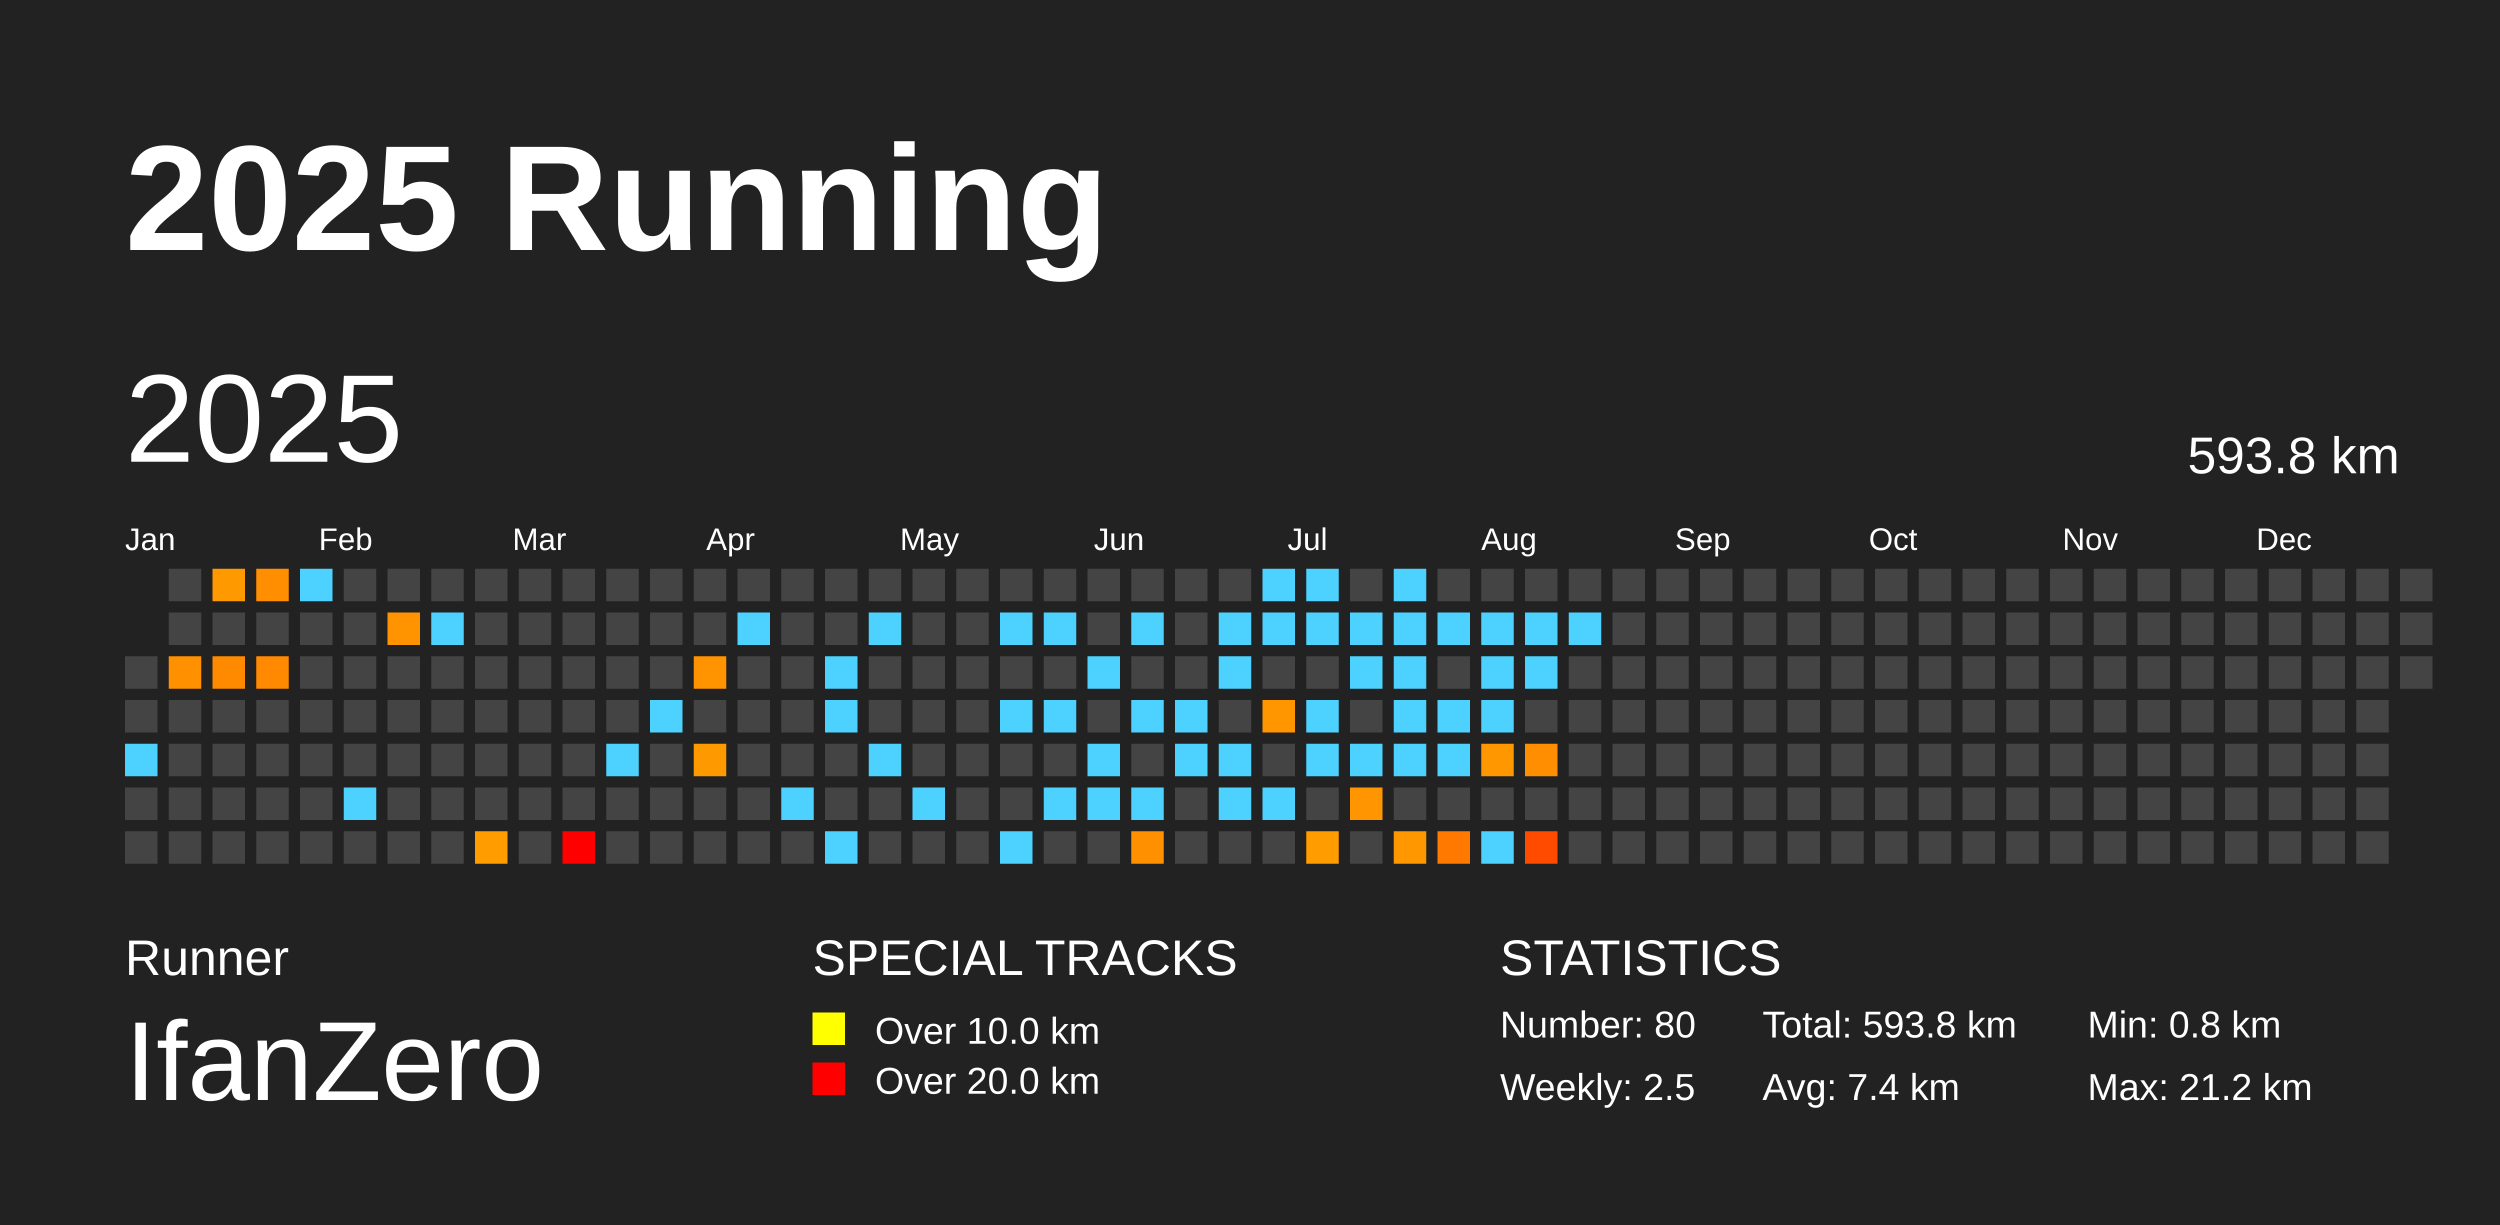
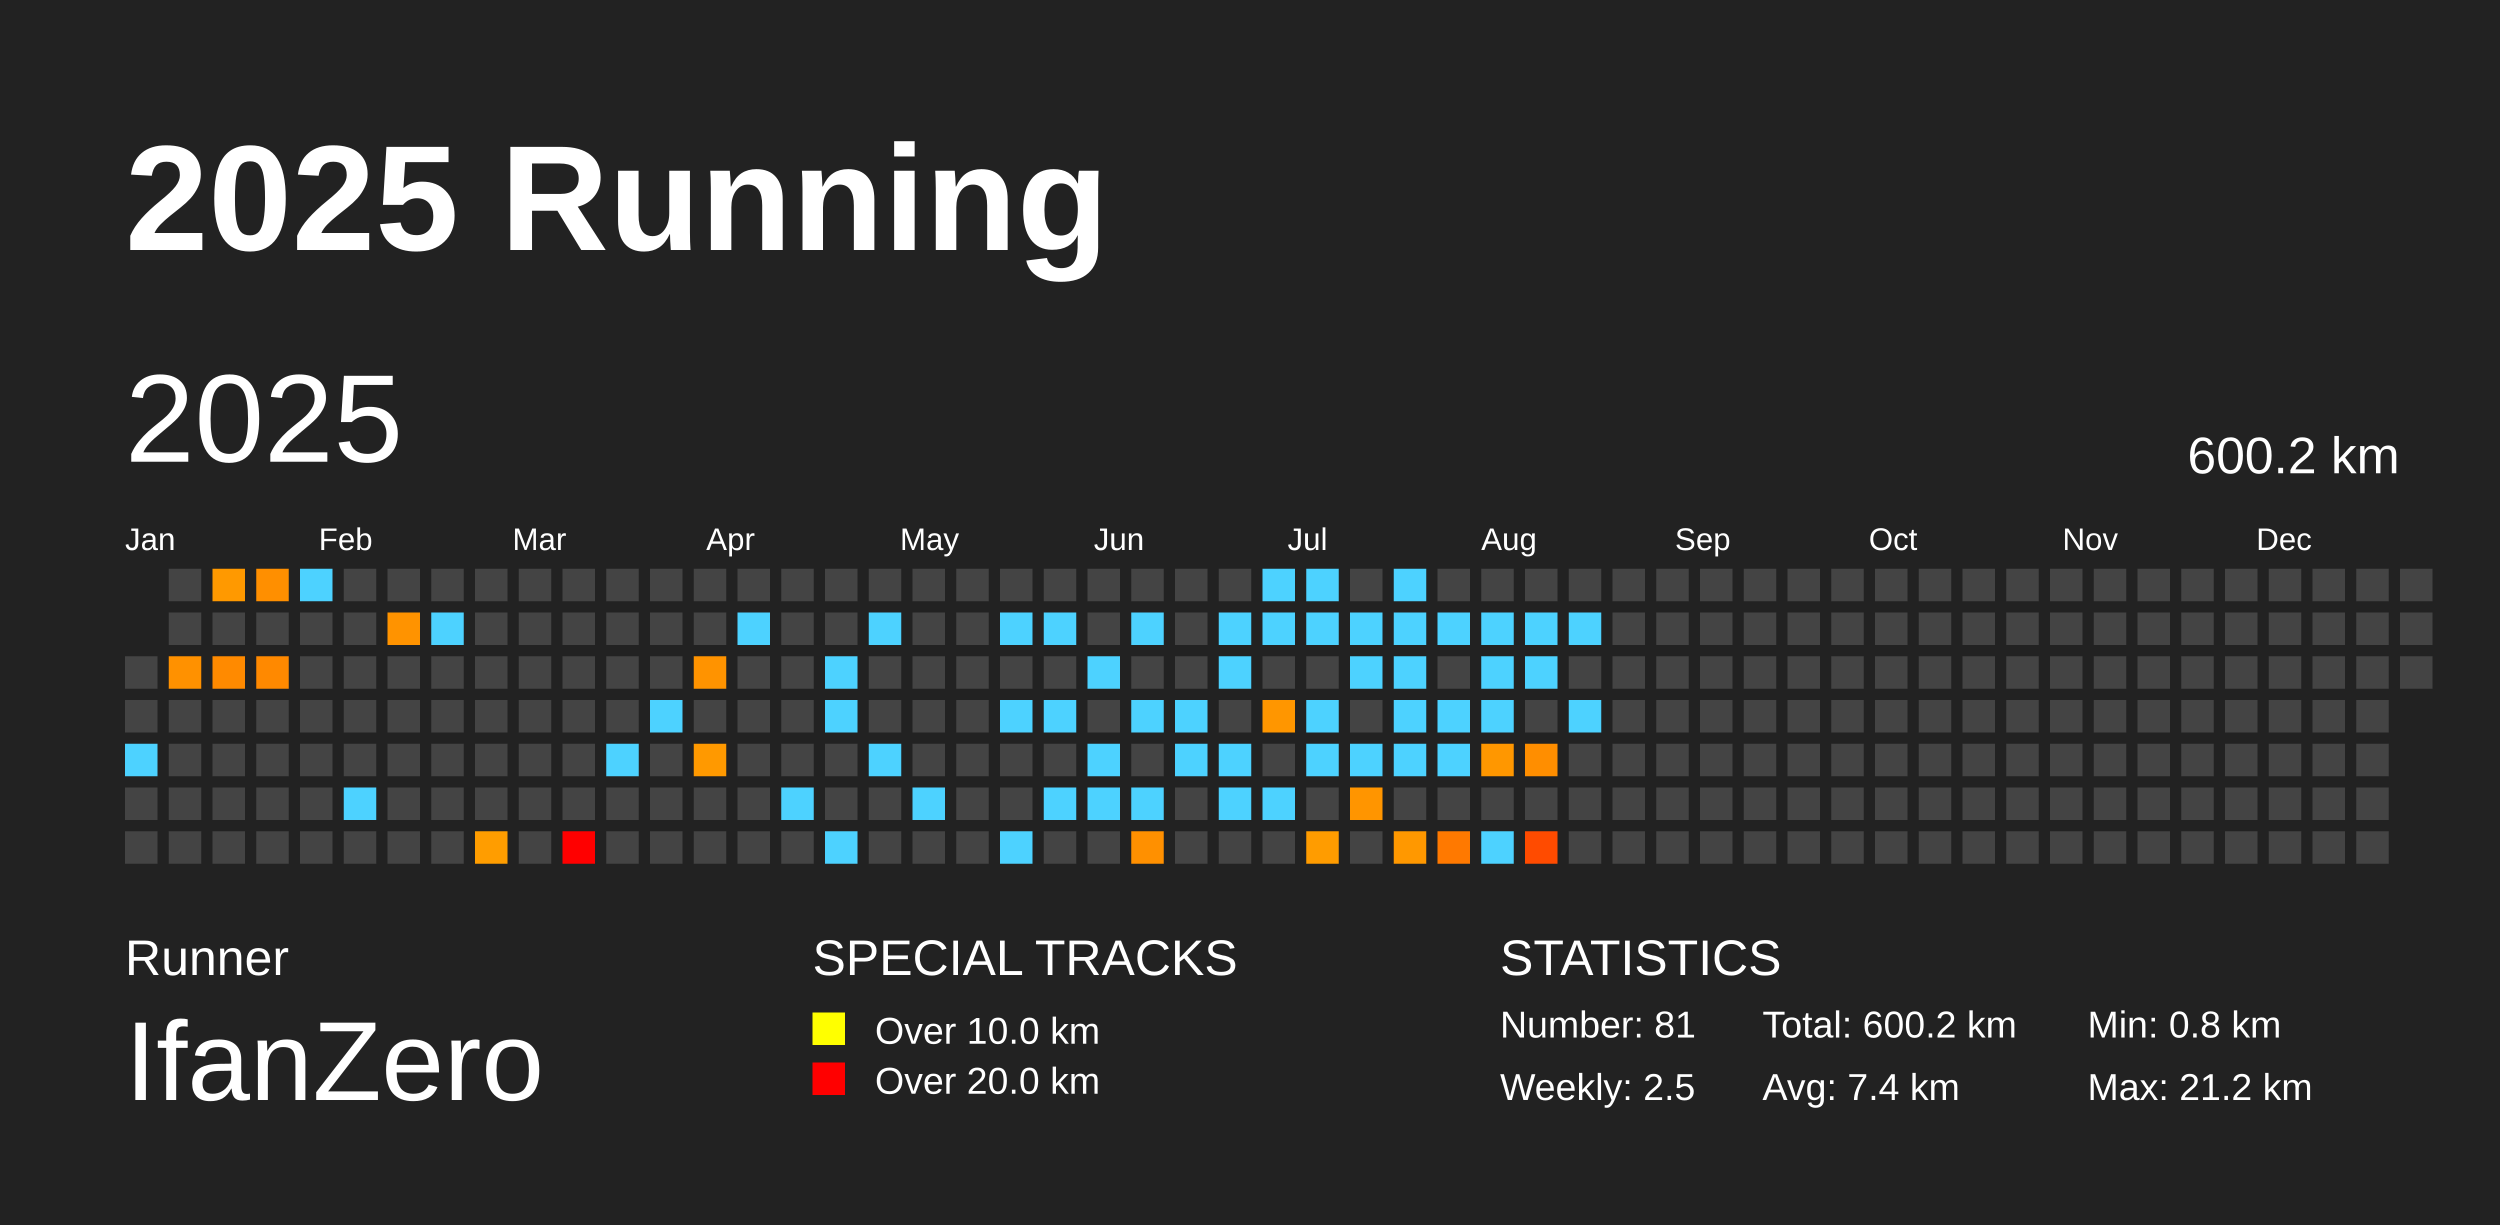
<svg xmlns="http://www.w3.org/2000/svg" baseProfile="full" height="98mm" version="1.1" viewBox="0,0,200,98" width="200mm">
  <defs />
  <rect fill="#222222" height="98" width="200" x="0" y="0" />
  <text fill="#FFFFFF" style="font-size:12px; font-family:Arial; font-weight:bold;" x="10" y="20">2025 Running</text>
  <text fill="#FFFFFF" style="font-size:4px; font-family:Arial" x="10" y="78">Runner</text>
  <text fill="#FFFFFF" style="font-size:9px; font-family:Arial" x="10" y="88">IfanZero</text>
  <text fill="#FFFFFF" style="font-size:4px; font-family:Arial" x="65" y="78">SPECIAL TRACKS</text>
  <rect fill="yellow" height="2.6" width="2.6" x="65" y="81" />
  <text fill="#FFFFFF" style="font-size:3px; font-family:Arial" x="70" y="83.5">Over 10.0 km</text>
  <rect fill="red" height="2.6" width="2.6" x="65" y="85" />
  <text fill="#FFFFFF" style="font-size:3px; font-family:Arial" x="70" y="87.5">Over 20.0 km</text>
  <text fill="#FFFFFF" style="font-size:4px; font-family:Arial" x="120" y="78">STATISTICS</text>
-   <text fill="#FFFFFF" style="font-size:3px; font-family:Arial" x="120" y="83">Number: 80</text>
+   <text fill="#FFFFFF" style="font-size:3px; font-family:Arial" x="120" y="83">Number: 81</text>
  <text fill="#FFFFFF" style="font-size:3px; font-family:Arial" x="120" y="88">Weekly: 2.5</text>
-   <text fill="#FFFFFF" style="font-size:3px; font-family:Arial" x="141" y="83">Total: 593.8 km</text>
+   <text fill="#FFFFFF" style="font-size:3px; font-family:Arial" x="141" y="83">Total: 600.2 km</text>
  <text fill="#FFFFFF" style="font-size:3px; font-family:Arial" x="141" y="88">Avg: 7.4 km</text>
  <text fill="#FFFFFF" style="font-size:3px; font-family:Arial" x="167" y="83">Min: 0.8 km</text>
  <text fill="#FFFFFF" style="font-size:3px; font-family:Arial" x="167" y="88">Max: 21.2 km</text>
  <text dominant-baseline="hanging" fill="#FFFFFF" style="font-size:10.0px; font-family:Arial;" x="10" y="30">2025</text>
-   <text dominant-baseline="hanging" fill="#FFFFFF" style="font-size:4.125px; font-family:Arial;" x="175" y="35">593.8 km</text>
+   <text dominant-baseline="hanging" fill="#FFFFFF" style="font-size:4.125px; font-family:Arial;" x="175" y="35">600.2 km</text>
  <text fill="#FFFFFF" style="font-size:2.5px; font-family:Arial" x="10.0" y="44">Jan</text>
  <text fill="#FFFFFF" style="font-size:2.5px; font-family:Arial" x="25.5" y="44">Feb</text>
  <text fill="#FFFFFF" style="font-size:2.5px; font-family:Arial" x="41.0" y="44">Mar</text>
  <text fill="#FFFFFF" style="font-size:2.5px; font-family:Arial" x="56.5" y="44">Apr</text>
  <text fill="#FFFFFF" style="font-size:2.5px; font-family:Arial" x="72.0" y="44">May</text>
  <text fill="#FFFFFF" style="font-size:2.5px; font-family:Arial" x="87.5" y="44">Jun</text>
  <text fill="#FFFFFF" style="font-size:2.5px; font-family:Arial" x="103.0" y="44">Jul</text>
  <text fill="#FFFFFF" style="font-size:2.5px; font-family:Arial" x="118.5" y="44">Aug</text>
  <text fill="#FFFFFF" style="font-size:2.5px; font-family:Arial" x="134.0" y="44">Sep</text>
  <text fill="#FFFFFF" style="font-size:2.5px; font-family:Arial" x="149.5" y="44">Oct</text>
  <text fill="#FFFFFF" style="font-size:2.5px; font-family:Arial" x="165.0" y="44">Nov</text>
  <text fill="#FFFFFF" style="font-size:2.5px; font-family:Arial" x="180.5" y="44">Dec</text>
  <rect fill="#444444" height="2.6" width="2.6" x="10.0" y="52.5" />
  <rect fill="#444444" height="2.6" width="2.6" x="10.0" y="56.0" />
  <rect fill="#4dd2ff" height="2.6" width="2.6" x="10.0" y="59.5" />
  <rect fill="#444444" height="2.6" width="2.6" x="10.0" y="63.0" />
  <rect fill="#444444" height="2.6" width="2.6" x="10.0" y="66.5" />
  <rect fill="#444444" height="2.6" width="2.6" x="13.5" y="45.5" />
  <rect fill="#444444" height="2.6" width="2.6" x="13.5" y="49.0" />
  <rect fill="#ff9100" height="2.6" width="2.6" x="13.5" y="52.5" />
  <rect fill="#444444" height="2.6" width="2.6" x="13.5" y="56.0" />
  <rect fill="#444444" height="2.6" width="2.6" x="13.5" y="59.5" />
  <rect fill="#444444" height="2.6" width="2.6" x="13.5" y="63.0" />
  <rect fill="#444444" height="2.6" width="2.6" x="13.5" y="66.5" />
  <rect fill="#ff9900" height="2.6" width="2.6" x="17.0" y="45.5" />
  <rect fill="#444444" height="2.6" width="2.6" x="17.0" y="49.0" />
  <rect fill="#ff8a00" height="2.6" width="2.6" x="17.0" y="52.5" />
  <rect fill="#444444" height="2.6" width="2.6" x="17.0" y="56.0" />
  <rect fill="#444444" height="2.6" width="2.6" x="17.0" y="59.5" />
  <rect fill="#444444" height="2.6" width="2.6" x="17.0" y="63.0" />
  <rect fill="#444444" height="2.6" width="2.6" x="17.0" y="66.5" />
  <rect fill="#ff8f00" height="2.6" width="2.6" x="20.5" y="45.5" />
  <rect fill="#444444" height="2.6" width="2.6" x="20.5" y="49.0" />
  <rect fill="#ff8900" height="2.6" width="2.6" x="20.5" y="52.5" />
  <rect fill="#444444" height="2.6" width="2.6" x="20.5" y="56.0" />
  <rect fill="#444444" height="2.6" width="2.6" x="20.5" y="59.5" />
  <rect fill="#444444" height="2.6" width="2.6" x="20.5" y="63.0" />
  <rect fill="#444444" height="2.6" width="2.6" x="20.5" y="66.5" />
  <rect fill="#4dd2ff" height="2.6" width="2.6" x="24.0" y="45.5" />
  <rect fill="#444444" height="2.6" width="2.6" x="24.0" y="49.0" />
  <rect fill="#444444" height="2.6" width="2.6" x="24.0" y="52.5" />
  <rect fill="#444444" height="2.6" width="2.6" x="24.0" y="56.0" />
  <rect fill="#444444" height="2.6" width="2.6" x="24.0" y="59.5" />
  <rect fill="#444444" height="2.6" width="2.6" x="24.0" y="63.0" />
  <rect fill="#444444" height="2.6" width="2.6" x="24.0" y="66.5" />
  <rect fill="#444444" height="2.6" width="2.6" x="27.5" y="45.5" />
  <rect fill="#444444" height="2.6" width="2.6" x="27.5" y="49.0" />
  <rect fill="#444444" height="2.6" width="2.6" x="27.5" y="52.5" />
  <rect fill="#444444" height="2.6" width="2.6" x="27.5" y="56.0" />
  <rect fill="#444444" height="2.6" width="2.6" x="27.5" y="59.5" />
  <rect fill="#4dd2ff" height="2.6" width="2.6" x="27.5" y="63.0" />
  <rect fill="#444444" height="2.6" width="2.6" x="27.5" y="66.5" />
  <rect fill="#444444" height="2.6" width="2.6" x="31.0" y="45.5" />
  <rect fill="#ff9300" height="2.6" width="2.6" x="31.0" y="49.0" />
  <rect fill="#444444" height="2.6" width="2.6" x="31.0" y="52.5" />
  <rect fill="#444444" height="2.6" width="2.6" x="31.0" y="56.0" />
  <rect fill="#444444" height="2.6" width="2.6" x="31.0" y="59.5" />
  <rect fill="#444444" height="2.6" width="2.6" x="31.0" y="63.0" />
  <rect fill="#444444" height="2.6" width="2.6" x="31.0" y="66.5" />
  <rect fill="#444444" height="2.6" width="2.6" x="34.5" y="45.5" />
  <rect fill="#4dd2ff" height="2.6" width="2.6" x="34.5" y="49.0" />
  <rect fill="#444444" height="2.6" width="2.6" x="34.5" y="52.5" />
  <rect fill="#444444" height="2.6" width="2.6" x="34.5" y="56.0" />
  <rect fill="#444444" height="2.6" width="2.6" x="34.5" y="59.5" />
  <rect fill="#444444" height="2.6" width="2.6" x="34.5" y="63.0" />
  <rect fill="#444444" height="2.6" width="2.6" x="34.5" y="66.5" />
  <rect fill="#444444" height="2.6" width="2.6" x="38.0" y="45.5" />
  <rect fill="#444444" height="2.6" width="2.6" x="38.0" y="49.0" />
  <rect fill="#444444" height="2.6" width="2.6" x="38.0" y="52.5" />
  <rect fill="#444444" height="2.6" width="2.6" x="38.0" y="56.0" />
  <rect fill="#444444" height="2.6" width="2.6" x="38.0" y="59.5" />
  <rect fill="#444444" height="2.6" width="2.6" x="38.0" y="63.0" />
  <rect fill="#ff9d00" height="2.6" width="2.6" x="38.0" y="66.5" />
  <rect fill="#444444" height="2.6" width="2.6" x="41.5" y="45.5" />
  <rect fill="#444444" height="2.6" width="2.6" x="41.5" y="49.0" />
  <rect fill="#444444" height="2.6" width="2.6" x="41.5" y="52.5" />
  <rect fill="#444444" height="2.6" width="2.6" x="41.5" y="56.0" />
  <rect fill="#444444" height="2.6" width="2.6" x="41.5" y="59.5" />
  <rect fill="#444444" height="2.6" width="2.6" x="41.5" y="63.0" />
  <rect fill="#444444" height="2.6" width="2.6" x="41.5" y="66.5" />
  <rect fill="#444444" height="2.6" width="2.6" x="45.0" y="45.5" />
  <rect fill="#444444" height="2.6" width="2.6" x="45.0" y="49.0" />
  <rect fill="#444444" height="2.6" width="2.6" x="45.0" y="52.5" />
  <rect fill="#444444" height="2.6" width="2.6" x="45.0" y="56.0" />
  <rect fill="#444444" height="2.6" width="2.6" x="45.0" y="59.5" />
  <rect fill="#444444" height="2.6" width="2.6" x="45.0" y="63.0" />
  <rect fill="red" height="2.6" width="2.6" x="45.0" y="66.5" />
  <rect fill="#444444" height="2.6" width="2.6" x="48.5" y="45.5" />
  <rect fill="#444444" height="2.6" width="2.6" x="48.5" y="49.0" />
  <rect fill="#444444" height="2.6" width="2.6" x="48.5" y="52.5" />
  <rect fill="#444444" height="2.6" width="2.6" x="48.5" y="56.0" />
  <rect fill="#4dd2ff" height="2.6" width="2.6" x="48.5" y="59.5" />
  <rect fill="#444444" height="2.6" width="2.6" x="48.5" y="63.0" />
  <rect fill="#444444" height="2.6" width="2.6" x="48.5" y="66.5" />
  <rect fill="#444444" height="2.6" width="2.6" x="52.0" y="45.5" />
  <rect fill="#444444" height="2.6" width="2.6" x="52.0" y="49.0" />
  <rect fill="#444444" height="2.6" width="2.6" x="52.0" y="52.5" />
  <rect fill="#4dd2ff" height="2.6" width="2.6" x="52.0" y="56.0" />
  <rect fill="#444444" height="2.6" width="2.6" x="52.0" y="59.5" />
  <rect fill="#444444" height="2.6" width="2.6" x="52.0" y="63.0" />
  <rect fill="#444444" height="2.6" width="2.6" x="52.0" y="66.5" />
  <rect fill="#444444" height="2.6" width="2.6" x="55.5" y="45.5" />
  <rect fill="#444444" height="2.6" width="2.6" x="55.5" y="49.0" />
  <rect fill="#ff9300" height="2.6" width="2.6" x="55.5" y="52.5" />
  <rect fill="#444444" height="2.6" width="2.6" x="55.5" y="56.0" />
  <rect fill="#ff9900" height="2.6" width="2.6" x="55.5" y="59.5" />
  <rect fill="#444444" height="2.6" width="2.6" x="55.5" y="63.0" />
  <rect fill="#444444" height="2.6" width="2.6" x="55.5" y="66.5" />
  <rect fill="#444444" height="2.6" width="2.6" x="59.0" y="45.5" />
  <rect fill="#4dd2ff" height="2.6" width="2.6" x="59.0" y="49.0" />
  <rect fill="#444444" height="2.6" width="2.6" x="59.0" y="52.5" />
  <rect fill="#444444" height="2.6" width="2.6" x="59.0" y="56.0" />
  <rect fill="#444444" height="2.6" width="2.6" x="59.0" y="59.5" />
  <rect fill="#444444" height="2.6" width="2.6" x="59.0" y="63.0" />
  <rect fill="#444444" height="2.6" width="2.6" x="59.0" y="66.5" />
  <rect fill="#444444" height="2.6" width="2.6" x="62.5" y="45.5" />
  <rect fill="#444444" height="2.6" width="2.6" x="62.5" y="49.0" />
  <rect fill="#444444" height="2.6" width="2.6" x="62.5" y="52.5" />
  <rect fill="#444444" height="2.6" width="2.6" x="62.5" y="56.0" />
  <rect fill="#444444" height="2.6" width="2.6" x="62.5" y="59.5" />
  <rect fill="#4dd2ff" height="2.6" width="2.6" x="62.5" y="63.0" />
  <rect fill="#444444" height="2.6" width="2.6" x="62.5" y="66.5" />
  <rect fill="#444444" height="2.6" width="2.6" x="66.0" y="45.5" />
  <rect fill="#444444" height="2.6" width="2.6" x="66.0" y="49.0" />
  <rect fill="#4dd2ff" height="2.6" width="2.6" x="66.0" y="52.5" />
  <rect fill="#4dd2ff" height="2.6" width="2.6" x="66.0" y="56.0" />
  <rect fill="#444444" height="2.6" width="2.6" x="66.0" y="59.5" />
  <rect fill="#444444" height="2.6" width="2.6" x="66.0" y="63.0" />
  <rect fill="#4dd2ff" height="2.6" width="2.6" x="66.0" y="66.5" />
  <rect fill="#444444" height="2.6" width="2.6" x="69.5" y="45.5" />
  <rect fill="#4dd2ff" height="2.6" width="2.6" x="69.5" y="49.0" />
  <rect fill="#444444" height="2.6" width="2.6" x="69.5" y="52.5" />
  <rect fill="#444444" height="2.6" width="2.6" x="69.5" y="56.0" />
  <rect fill="#4dd2ff" height="2.6" width="2.6" x="69.5" y="59.5" />
  <rect fill="#444444" height="2.6" width="2.6" x="69.5" y="63.0" />
  <rect fill="#444444" height="2.6" width="2.6" x="69.5" y="66.5" />
  <rect fill="#444444" height="2.6" width="2.6" x="73.0" y="45.5" />
  <rect fill="#444444" height="2.6" width="2.6" x="73.0" y="49.0" />
  <rect fill="#444444" height="2.6" width="2.6" x="73.0" y="52.5" />
  <rect fill="#444444" height="2.6" width="2.6" x="73.0" y="56.0" />
  <rect fill="#444444" height="2.6" width="2.6" x="73.0" y="59.5" />
  <rect fill="#4dd2ff" height="2.6" width="2.6" x="73.0" y="63.0" />
  <rect fill="#444444" height="2.6" width="2.6" x="73.0" y="66.5" />
  <rect fill="#444444" height="2.6" width="2.6" x="76.5" y="45.5" />
  <rect fill="#444444" height="2.6" width="2.6" x="76.5" y="49.0" />
  <rect fill="#444444" height="2.6" width="2.6" x="76.5" y="52.5" />
  <rect fill="#444444" height="2.6" width="2.6" x="76.5" y="56.0" />
  <rect fill="#444444" height="2.6" width="2.6" x="76.5" y="59.5" />
  <rect fill="#444444" height="2.6" width="2.6" x="76.5" y="63.0" />
  <rect fill="#444444" height="2.6" width="2.6" x="76.5" y="66.5" />
  <rect fill="#444444" height="2.6" width="2.6" x="80.0" y="45.5" />
  <rect fill="#4dd2ff" height="2.6" width="2.6" x="80.0" y="49.0" />
  <rect fill="#444444" height="2.6" width="2.6" x="80.0" y="52.5" />
  <rect fill="#4dd2ff" height="2.6" width="2.6" x="80.0" y="56.0" />
  <rect fill="#444444" height="2.6" width="2.6" x="80.0" y="59.5" />
  <rect fill="#444444" height="2.6" width="2.6" x="80.0" y="63.0" />
  <rect fill="#4dd2ff" height="2.6" width="2.6" x="80.0" y="66.5" />
  <rect fill="#444444" height="2.6" width="2.6" x="83.5" y="45.5" />
  <rect fill="#4dd2ff" height="2.6" width="2.6" x="83.5" y="49.0" />
  <rect fill="#444444" height="2.6" width="2.6" x="83.5" y="52.5" />
  <rect fill="#4dd2ff" height="2.6" width="2.6" x="83.5" y="56.0" />
  <rect fill="#444444" height="2.6" width="2.6" x="83.5" y="59.5" />
  <rect fill="#4dd2ff" height="2.6" width="2.6" x="83.5" y="63.0" />
  <rect fill="#444444" height="2.6" width="2.6" x="83.5" y="66.5" />
  <rect fill="#444444" height="2.6" width="2.6" x="87.0" y="45.5" />
  <rect fill="#444444" height="2.6" width="2.6" x="87.0" y="49.0" />
  <rect fill="#4dd2ff" height="2.6" width="2.6" x="87.0" y="52.5" />
  <rect fill="#444444" height="2.6" width="2.6" x="87.0" y="56.0" />
  <rect fill="#4dd2ff" height="2.6" width="2.6" x="87.0" y="59.5" />
  <rect fill="#4dd2ff" height="2.6" width="2.6" x="87.0" y="63.0" />
  <rect fill="#444444" height="2.6" width="2.6" x="87.0" y="66.5" />
  <rect fill="#444444" height="2.6" width="2.6" x="90.5" y="45.5" />
  <rect fill="#4dd2ff" height="2.6" width="2.6" x="90.5" y="49.0" />
  <rect fill="#444444" height="2.6" width="2.6" x="90.5" y="52.5" />
  <rect fill="#4dd2ff" height="2.6" width="2.6" x="90.5" y="56.0" />
  <rect fill="#444444" height="2.6" width="2.6" x="90.5" y="59.5" />
  <rect fill="#4dd2ff" height="2.6" width="2.6" x="90.5" y="63.0" />
  <rect fill="#ff9000" height="2.6" width="2.6" x="90.5" y="66.5" />
  <rect fill="#444444" height="2.6" width="2.6" x="94.0" y="45.5" />
  <rect fill="#444444" height="2.6" width="2.6" x="94.0" y="49.0" />
  <rect fill="#444444" height="2.6" width="2.6" x="94.0" y="52.5" />
  <rect fill="#4dd2ff" height="2.6" width="2.6" x="94.0" y="56.0" />
  <rect fill="#4dd2ff" height="2.6" width="2.6" x="94.0" y="59.5" />
  <rect fill="#444444" height="2.6" width="2.6" x="94.0" y="63.0" />
  <rect fill="#444444" height="2.6" width="2.6" x="94.0" y="66.5" />
  <rect fill="#444444" height="2.6" width="2.6" x="97.5" y="45.5" />
  <rect fill="#4dd2ff" height="2.6" width="2.6" x="97.5" y="49.0" />
  <rect fill="#4dd2ff" height="2.6" width="2.6" x="97.5" y="52.5" />
  <rect fill="#444444" height="2.6" width="2.6" x="97.5" y="56.0" />
  <rect fill="#4dd2ff" height="2.6" width="2.6" x="97.5" y="59.5" />
  <rect fill="#4dd2ff" height="2.6" width="2.6" x="97.5" y="63.0" />
  <rect fill="#444444" height="2.6" width="2.6" x="97.5" y="66.5" />
  <rect fill="#4dd2ff" height="2.6" width="2.6" x="101.0" y="45.5" />
  <rect fill="#4dd2ff" height="2.6" width="2.6" x="101.0" y="49.0" />
  <rect fill="#444444" height="2.6" width="2.6" x="101.0" y="52.5" />
  <rect fill="#ff9600" height="2.6" width="2.6" x="101.0" y="56.0" />
  <rect fill="#444444" height="2.6" width="2.6" x="101.0" y="59.5" />
  <rect fill="#4dd2ff" height="2.6" width="2.6" x="101.0" y="63.0" />
  <rect fill="#444444" height="2.6" width="2.6" x="101.0" y="66.5" />
  <rect fill="#4dd2ff" height="2.6" width="2.6" x="104.5" y="45.5" />
  <rect fill="#4dd2ff" height="2.6" width="2.6" x="104.5" y="49.0" />
  <rect fill="#444444" height="2.6" width="2.6" x="104.5" y="52.5" />
  <rect fill="#4dd2ff" height="2.6" width="2.6" x="104.5" y="56.0" />
  <rect fill="#4dd2ff" height="2.6" width="2.6" x="104.5" y="59.5" />
  <rect fill="#444444" height="2.6" width="2.6" x="104.5" y="63.0" />
  <rect fill="#ff9c00" height="2.6" width="2.6" x="104.5" y="66.5" />
  <rect fill="#444444" height="2.6" width="2.6" x="108.0" y="45.5" />
  <rect fill="#4dd2ff" height="2.6" width="2.6" x="108.0" y="49.0" />
  <rect fill="#4dd2ff" height="2.6" width="2.6" x="108.0" y="52.5" />
  <rect fill="#444444" height="2.6" width="2.6" x="108.0" y="56.0" />
  <rect fill="#4dd2ff" height="2.6" width="2.6" x="108.0" y="59.5" />
  <rect fill="#ff9500" height="2.6" width="2.6" x="108.0" y="63.0" />
  <rect fill="#444444" height="2.6" width="2.6" x="108.0" y="66.5" />
  <rect fill="#4dd2ff" height="2.6" width="2.6" x="111.5" y="45.5" />
  <rect fill="#4dd2ff" height="2.6" width="2.6" x="111.5" y="49.0" />
  <rect fill="#4dd2ff" height="2.6" width="2.6" x="111.5" y="52.5" />
  <rect fill="#4dd2ff" height="2.6" width="2.6" x="111.5" y="56.0" />
  <rect fill="#4dd2ff" height="2.6" width="2.6" x="111.5" y="59.5" />
  <rect fill="#444444" height="2.6" width="2.6" x="111.5" y="63.0" />
  <rect fill="#ff9800" height="2.6" width="2.6" x="111.5" y="66.5" />
  <rect fill="#444444" height="2.6" width="2.6" x="115.0" y="45.5" />
  <rect fill="#4dd2ff" height="2.6" width="2.6" x="115.0" y="49.0" />
  <rect fill="#444444" height="2.6" width="2.6" x="115.0" y="52.5" />
  <rect fill="#4dd2ff" height="2.6" width="2.6" x="115.0" y="56.0" />
  <rect fill="#4dd2ff" height="2.6" width="2.6" x="115.0" y="59.5" />
  <rect fill="#444444" height="2.6" width="2.6" x="115.0" y="63.0" />
  <rect fill="#ff7900" height="2.6" width="2.6" x="115.0" y="66.5" />
  <rect fill="#444444" height="2.6" width="2.6" x="118.5" y="45.5" />
  <rect fill="#4dd2ff" height="2.6" width="2.6" x="118.5" y="49.0" />
  <rect fill="#4dd2ff" height="2.6" width="2.6" x="118.5" y="52.5" />
  <rect fill="#4dd2ff" height="2.6" width="2.6" x="118.5" y="56.0" />
  <rect fill="#ff9700" height="2.6" width="2.6" x="118.5" y="59.5" />
  <rect fill="#444444" height="2.6" width="2.6" x="118.5" y="63.0" />
  <rect fill="#4dd2ff" height="2.6" width="2.6" x="118.5" y="66.5" />
  <rect fill="#444444" height="2.6" width="2.6" x="122.0" y="45.5" />
  <rect fill="#4dd2ff" height="2.6" width="2.6" x="122.0" y="49.0" />
  <rect fill="#4dd2ff" height="2.6" width="2.6" x="122.0" y="52.5" />
  <rect fill="#444444" height="2.6" width="2.6" x="122.0" y="56.0" />
  <rect fill="#ff8e00" height="2.6" width="2.6" x="122.0" y="59.5" />
  <rect fill="#444444" height="2.6" width="2.6" x="122.0" y="63.0" />
  <rect fill="#ff4b00" height="2.6" width="2.6" x="122.0" y="66.5" />
  <rect fill="#444444" height="2.6" width="2.6" x="125.5" y="45.5" />
  <rect fill="#4dd2ff" height="2.6" width="2.6" x="125.5" y="49.0" />
  <rect fill="#444444" height="2.6" width="2.6" x="125.5" y="52.5" />
-   <rect fill="#444444" height="2.6" width="2.6" x="125.5" y="56.0" />
+   <rect fill="#4dd2ff" height="2.6" width="2.6" x="125.5" y="56.0" />
  <rect fill="#444444" height="2.6" width="2.6" x="125.5" y="59.5" />
  <rect fill="#444444" height="2.6" width="2.6" x="125.5" y="63.0" />
  <rect fill="#444444" height="2.6" width="2.6" x="125.5" y="66.5" />
  <rect fill="#444444" height="2.6" width="2.6" x="129.0" y="45.5" />
  <rect fill="#444444" height="2.6" width="2.6" x="129.0" y="49.0" />
  <rect fill="#444444" height="2.6" width="2.6" x="129.0" y="52.5" />
  <rect fill="#444444" height="2.6" width="2.6" x="129.0" y="56.0" />
  <rect fill="#444444" height="2.6" width="2.6" x="129.0" y="59.5" />
  <rect fill="#444444" height="2.6" width="2.6" x="129.0" y="63.0" />
  <rect fill="#444444" height="2.6" width="2.6" x="129.0" y="66.5" />
  <rect fill="#444444" height="2.6" width="2.6" x="132.5" y="45.5" />
  <rect fill="#444444" height="2.6" width="2.6" x="132.5" y="49.0" />
  <rect fill="#444444" height="2.6" width="2.6" x="132.5" y="52.5" />
  <rect fill="#444444" height="2.6" width="2.6" x="132.5" y="56.0" />
  <rect fill="#444444" height="2.6" width="2.6" x="132.5" y="59.5" />
  <rect fill="#444444" height="2.6" width="2.6" x="132.5" y="63.0" />
  <rect fill="#444444" height="2.6" width="2.6" x="132.5" y="66.5" />
  <rect fill="#444444" height="2.6" width="2.6" x="136.0" y="45.5" />
  <rect fill="#444444" height="2.6" width="2.6" x="136.0" y="49.0" />
  <rect fill="#444444" height="2.6" width="2.6" x="136.0" y="52.5" />
  <rect fill="#444444" height="2.6" width="2.6" x="136.0" y="56.0" />
  <rect fill="#444444" height="2.6" width="2.6" x="136.0" y="59.5" />
  <rect fill="#444444" height="2.6" width="2.6" x="136.0" y="63.0" />
  <rect fill="#444444" height="2.6" width="2.6" x="136.0" y="66.5" />
  <rect fill="#444444" height="2.6" width="2.6" x="139.5" y="45.5" />
  <rect fill="#444444" height="2.6" width="2.6" x="139.5" y="49.0" />
  <rect fill="#444444" height="2.6" width="2.6" x="139.5" y="52.5" />
  <rect fill="#444444" height="2.6" width="2.6" x="139.5" y="56.0" />
  <rect fill="#444444" height="2.6" width="2.6" x="139.5" y="59.5" />
  <rect fill="#444444" height="2.6" width="2.6" x="139.5" y="63.0" />
  <rect fill="#444444" height="2.6" width="2.6" x="139.5" y="66.5" />
  <rect fill="#444444" height="2.6" width="2.6" x="143.0" y="45.5" />
  <rect fill="#444444" height="2.6" width="2.6" x="143.0" y="49.0" />
  <rect fill="#444444" height="2.6" width="2.6" x="143.0" y="52.5" />
  <rect fill="#444444" height="2.6" width="2.6" x="143.0" y="56.0" />
  <rect fill="#444444" height="2.6" width="2.6" x="143.0" y="59.5" />
  <rect fill="#444444" height="2.6" width="2.6" x="143.0" y="63.0" />
  <rect fill="#444444" height="2.6" width="2.6" x="143.0" y="66.5" />
  <rect fill="#444444" height="2.6" width="2.6" x="146.5" y="45.5" />
  <rect fill="#444444" height="2.6" width="2.6" x="146.5" y="49.0" />
  <rect fill="#444444" height="2.6" width="2.6" x="146.5" y="52.5" />
  <rect fill="#444444" height="2.6" width="2.6" x="146.5" y="56.0" />
  <rect fill="#444444" height="2.6" width="2.6" x="146.5" y="59.5" />
  <rect fill="#444444" height="2.6" width="2.6" x="146.5" y="63.0" />
  <rect fill="#444444" height="2.6" width="2.6" x="146.5" y="66.5" />
  <rect fill="#444444" height="2.6" width="2.6" x="150.0" y="45.5" />
  <rect fill="#444444" height="2.6" width="2.6" x="150.0" y="49.0" />
  <rect fill="#444444" height="2.6" width="2.6" x="150.0" y="52.5" />
  <rect fill="#444444" height="2.6" width="2.6" x="150.0" y="56.0" />
  <rect fill="#444444" height="2.6" width="2.6" x="150.0" y="59.5" />
  <rect fill="#444444" height="2.6" width="2.6" x="150.0" y="63.0" />
  <rect fill="#444444" height="2.6" width="2.6" x="150.0" y="66.5" />
  <rect fill="#444444" height="2.6" width="2.6" x="153.5" y="45.5" />
  <rect fill="#444444" height="2.6" width="2.6" x="153.5" y="49.0" />
  <rect fill="#444444" height="2.6" width="2.6" x="153.5" y="52.5" />
  <rect fill="#444444" height="2.6" width="2.6" x="153.5" y="56.0" />
  <rect fill="#444444" height="2.6" width="2.6" x="153.5" y="59.5" />
  <rect fill="#444444" height="2.6" width="2.6" x="153.5" y="63.0" />
  <rect fill="#444444" height="2.6" width="2.6" x="153.5" y="66.5" />
  <rect fill="#444444" height="2.6" width="2.6" x="157.0" y="45.5" />
  <rect fill="#444444" height="2.6" width="2.6" x="157.0" y="49.0" />
  <rect fill="#444444" height="2.6" width="2.6" x="157.0" y="52.5" />
  <rect fill="#444444" height="2.6" width="2.6" x="157.0" y="56.0" />
  <rect fill="#444444" height="2.6" width="2.6" x="157.0" y="59.5" />
  <rect fill="#444444" height="2.6" width="2.6" x="157.0" y="63.0" />
  <rect fill="#444444" height="2.6" width="2.6" x="157.0" y="66.5" />
  <rect fill="#444444" height="2.6" width="2.6" x="160.5" y="45.5" />
  <rect fill="#444444" height="2.6" width="2.6" x="160.5" y="49.0" />
  <rect fill="#444444" height="2.6" width="2.6" x="160.5" y="52.5" />
  <rect fill="#444444" height="2.6" width="2.6" x="160.5" y="56.0" />
  <rect fill="#444444" height="2.6" width="2.6" x="160.5" y="59.5" />
  <rect fill="#444444" height="2.6" width="2.6" x="160.5" y="63.0" />
  <rect fill="#444444" height="2.6" width="2.6" x="160.5" y="66.5" />
  <rect fill="#444444" height="2.6" width="2.6" x="164.0" y="45.5" />
  <rect fill="#444444" height="2.6" width="2.6" x="164.0" y="49.0" />
  <rect fill="#444444" height="2.6" width="2.6" x="164.0" y="52.5" />
  <rect fill="#444444" height="2.6" width="2.6" x="164.0" y="56.0" />
  <rect fill="#444444" height="2.6" width="2.6" x="164.0" y="59.5" />
  <rect fill="#444444" height="2.6" width="2.6" x="164.0" y="63.0" />
  <rect fill="#444444" height="2.6" width="2.6" x="164.0" y="66.5" />
  <rect fill="#444444" height="2.6" width="2.6" x="167.5" y="45.5" />
  <rect fill="#444444" height="2.6" width="2.6" x="167.5" y="49.0" />
  <rect fill="#444444" height="2.6" width="2.6" x="167.5" y="52.5" />
  <rect fill="#444444" height="2.6" width="2.6" x="167.5" y="56.0" />
  <rect fill="#444444" height="2.6" width="2.6" x="167.5" y="59.5" />
  <rect fill="#444444" height="2.6" width="2.6" x="167.5" y="63.0" />
  <rect fill="#444444" height="2.6" width="2.6" x="167.5" y="66.5" />
  <rect fill="#444444" height="2.6" width="2.6" x="171.0" y="45.5" />
  <rect fill="#444444" height="2.6" width="2.6" x="171.0" y="49.0" />
  <rect fill="#444444" height="2.6" width="2.6" x="171.0" y="52.5" />
  <rect fill="#444444" height="2.6" width="2.6" x="171.0" y="56.0" />
  <rect fill="#444444" height="2.6" width="2.6" x="171.0" y="59.5" />
  <rect fill="#444444" height="2.6" width="2.6" x="171.0" y="63.0" />
  <rect fill="#444444" height="2.6" width="2.6" x="171.0" y="66.5" />
  <rect fill="#444444" height="2.6" width="2.6" x="174.5" y="45.5" />
  <rect fill="#444444" height="2.6" width="2.6" x="174.5" y="49.0" />
  <rect fill="#444444" height="2.6" width="2.6" x="174.5" y="52.5" />
  <rect fill="#444444" height="2.6" width="2.6" x="174.5" y="56.0" />
  <rect fill="#444444" height="2.6" width="2.6" x="174.5" y="59.5" />
  <rect fill="#444444" height="2.6" width="2.6" x="174.5" y="63.0" />
  <rect fill="#444444" height="2.6" width="2.6" x="174.5" y="66.5" />
  <rect fill="#444444" height="2.6" width="2.6" x="178.0" y="45.5" />
  <rect fill="#444444" height="2.6" width="2.6" x="178.0" y="49.0" />
  <rect fill="#444444" height="2.6" width="2.6" x="178.0" y="52.5" />
  <rect fill="#444444" height="2.6" width="2.6" x="178.0" y="56.0" />
  <rect fill="#444444" height="2.6" width="2.6" x="178.0" y="59.5" />
  <rect fill="#444444" height="2.6" width="2.6" x="178.0" y="63.0" />
  <rect fill="#444444" height="2.6" width="2.6" x="178.0" y="66.5" />
  <rect fill="#444444" height="2.6" width="2.6" x="181.5" y="45.5" />
  <rect fill="#444444" height="2.6" width="2.6" x="181.5" y="49.0" />
  <rect fill="#444444" height="2.6" width="2.6" x="181.5" y="52.5" />
  <rect fill="#444444" height="2.6" width="2.6" x="181.5" y="56.0" />
  <rect fill="#444444" height="2.6" width="2.6" x="181.5" y="59.5" />
  <rect fill="#444444" height="2.6" width="2.6" x="181.5" y="63.0" />
  <rect fill="#444444" height="2.6" width="2.6" x="181.5" y="66.5" />
  <rect fill="#444444" height="2.6" width="2.6" x="185.0" y="45.5" />
  <rect fill="#444444" height="2.6" width="2.6" x="185.0" y="49.0" />
  <rect fill="#444444" height="2.6" width="2.6" x="185.0" y="52.5" />
  <rect fill="#444444" height="2.6" width="2.6" x="185.0" y="56.0" />
  <rect fill="#444444" height="2.6" width="2.6" x="185.0" y="59.5" />
  <rect fill="#444444" height="2.6" width="2.6" x="185.0" y="63.0" />
  <rect fill="#444444" height="2.6" width="2.6" x="185.0" y="66.5" />
  <rect fill="#444444" height="2.6" width="2.6" x="188.5" y="45.5" />
  <rect fill="#444444" height="2.6" width="2.6" x="188.5" y="49.0" />
  <rect fill="#444444" height="2.6" width="2.6" x="188.5" y="52.5" />
  <rect fill="#444444" height="2.6" width="2.6" x="188.5" y="56.0" />
  <rect fill="#444444" height="2.6" width="2.6" x="188.5" y="59.5" />
  <rect fill="#444444" height="2.6" width="2.6" x="188.5" y="63.0" />
  <rect fill="#444444" height="2.6" width="2.6" x="188.5" y="66.5" />
  <rect fill="#444444" height="2.6" width="2.6" x="192.0" y="45.5" />
  <rect fill="#444444" height="2.6" width="2.6" x="192.0" y="49.0" />
  <rect fill="#444444" height="2.6" width="2.6" x="192.0" y="52.5" />
</svg>
